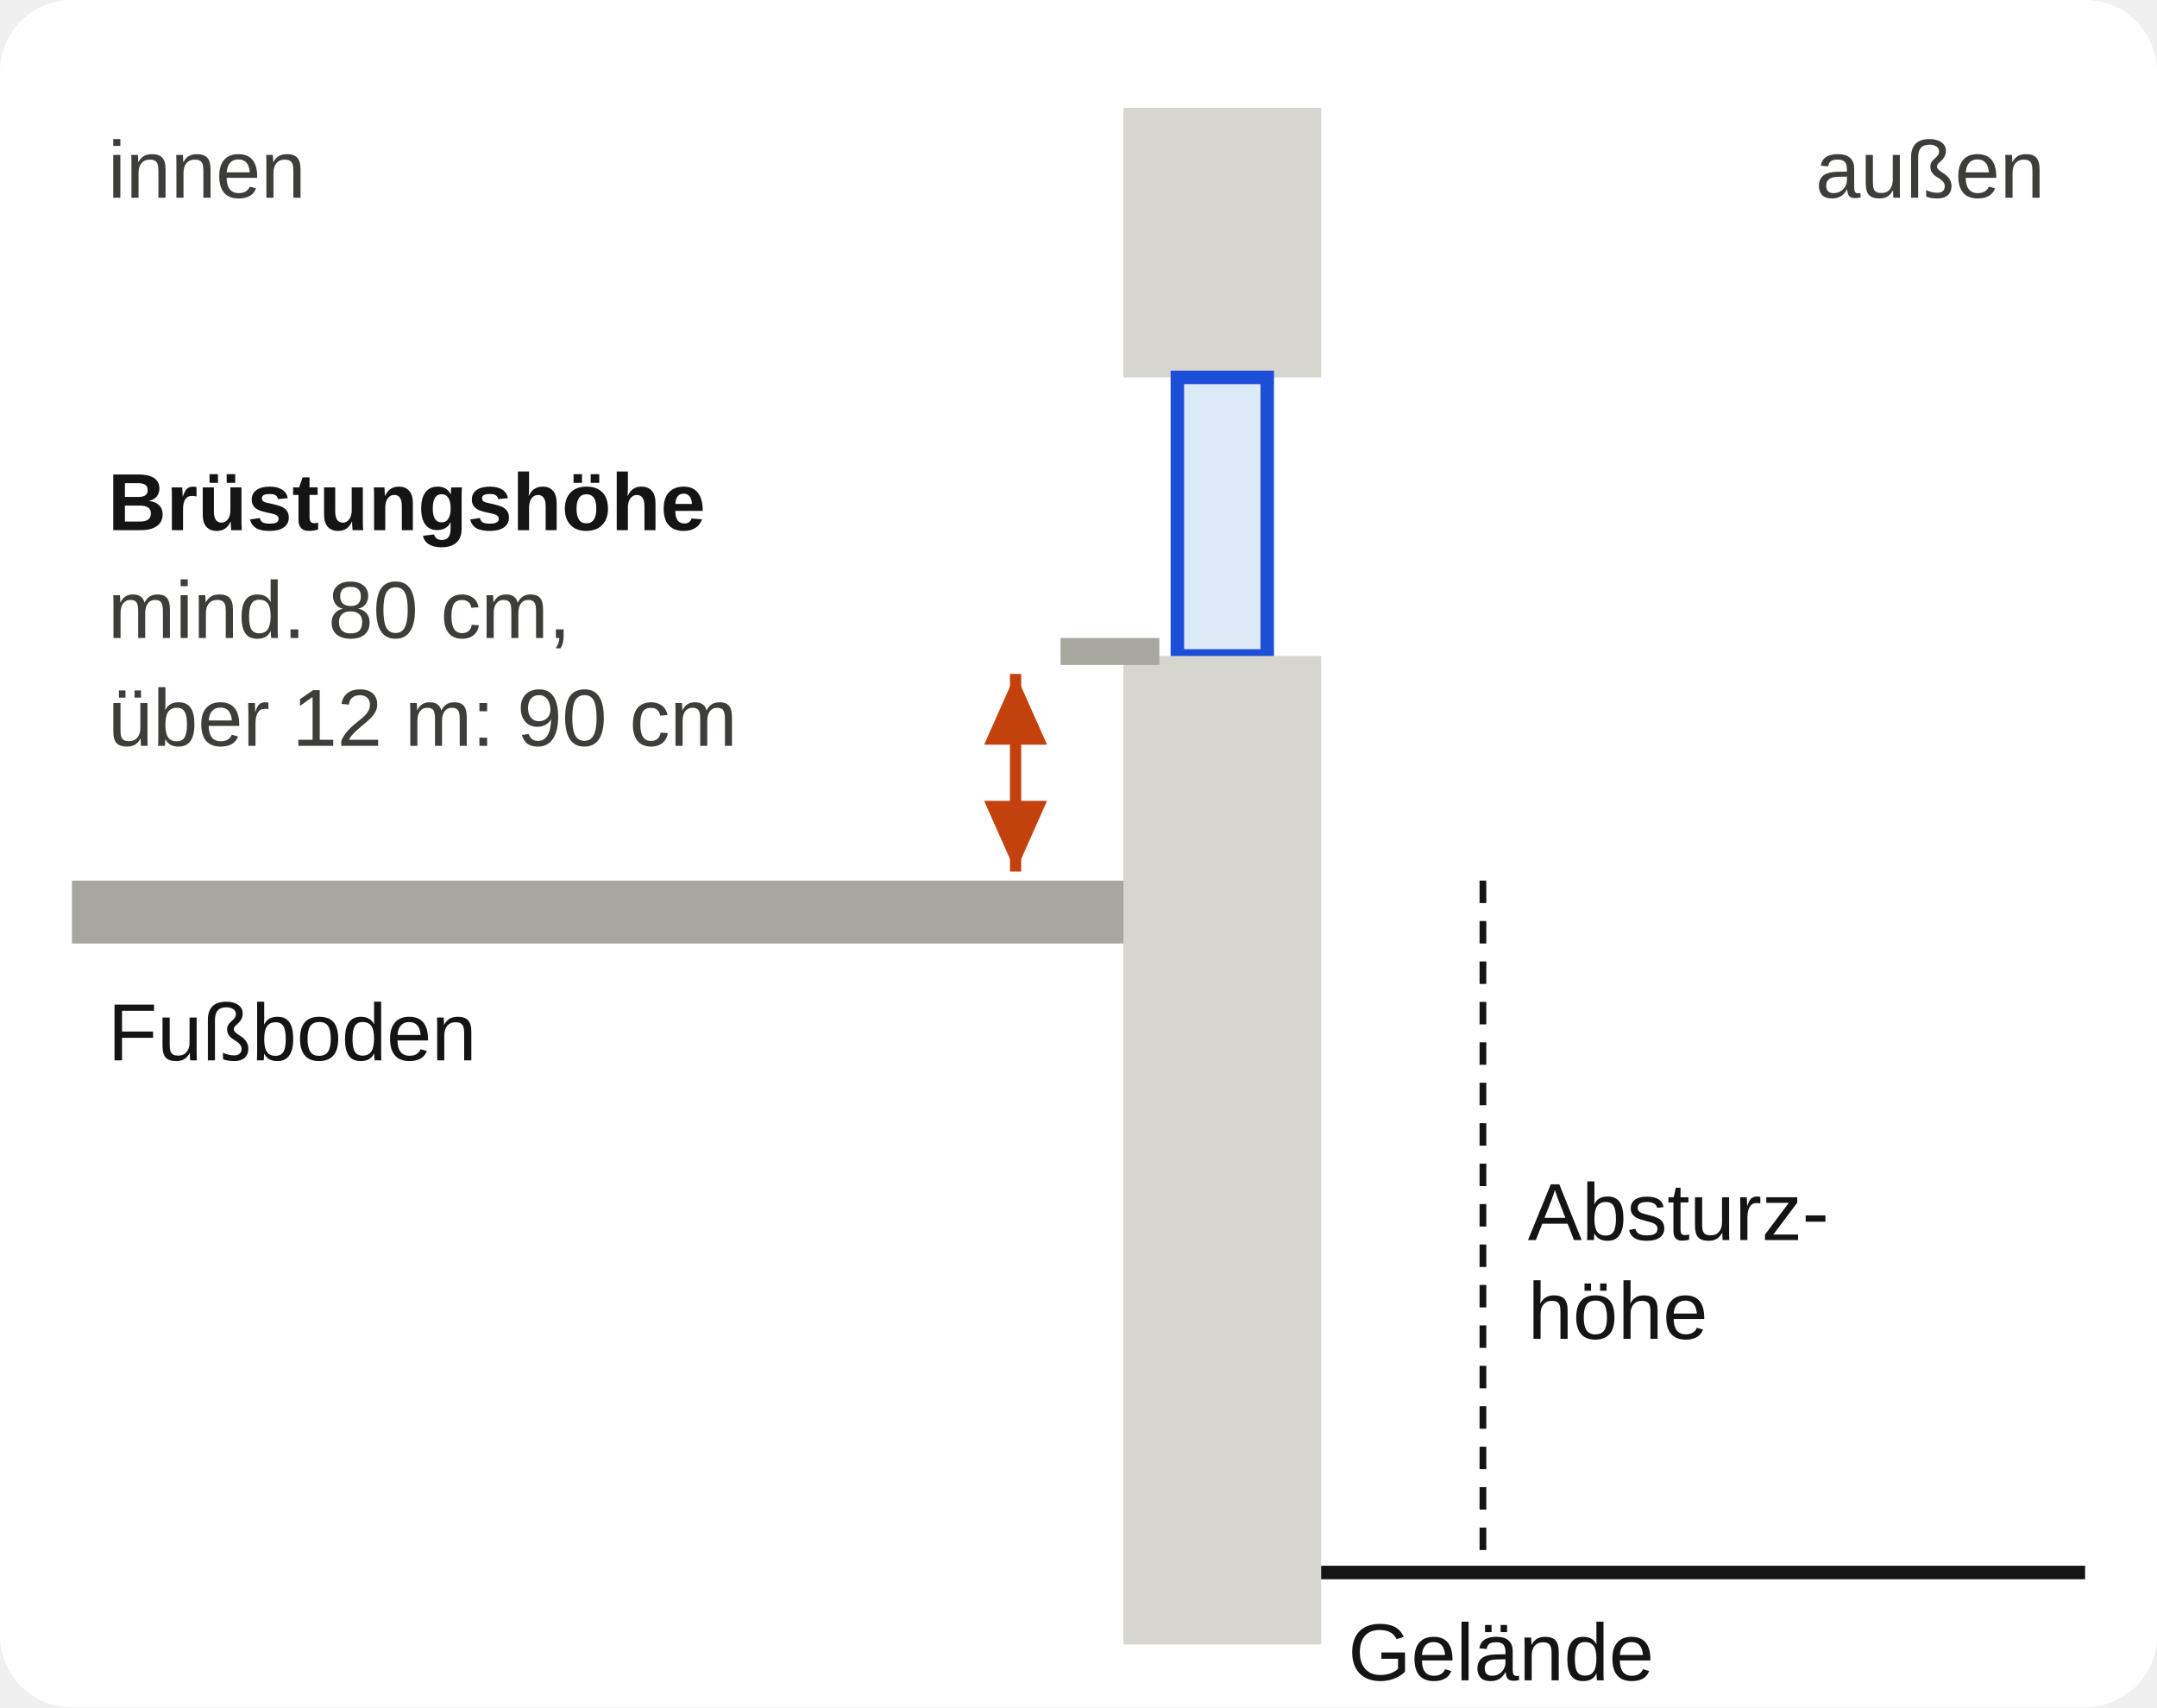
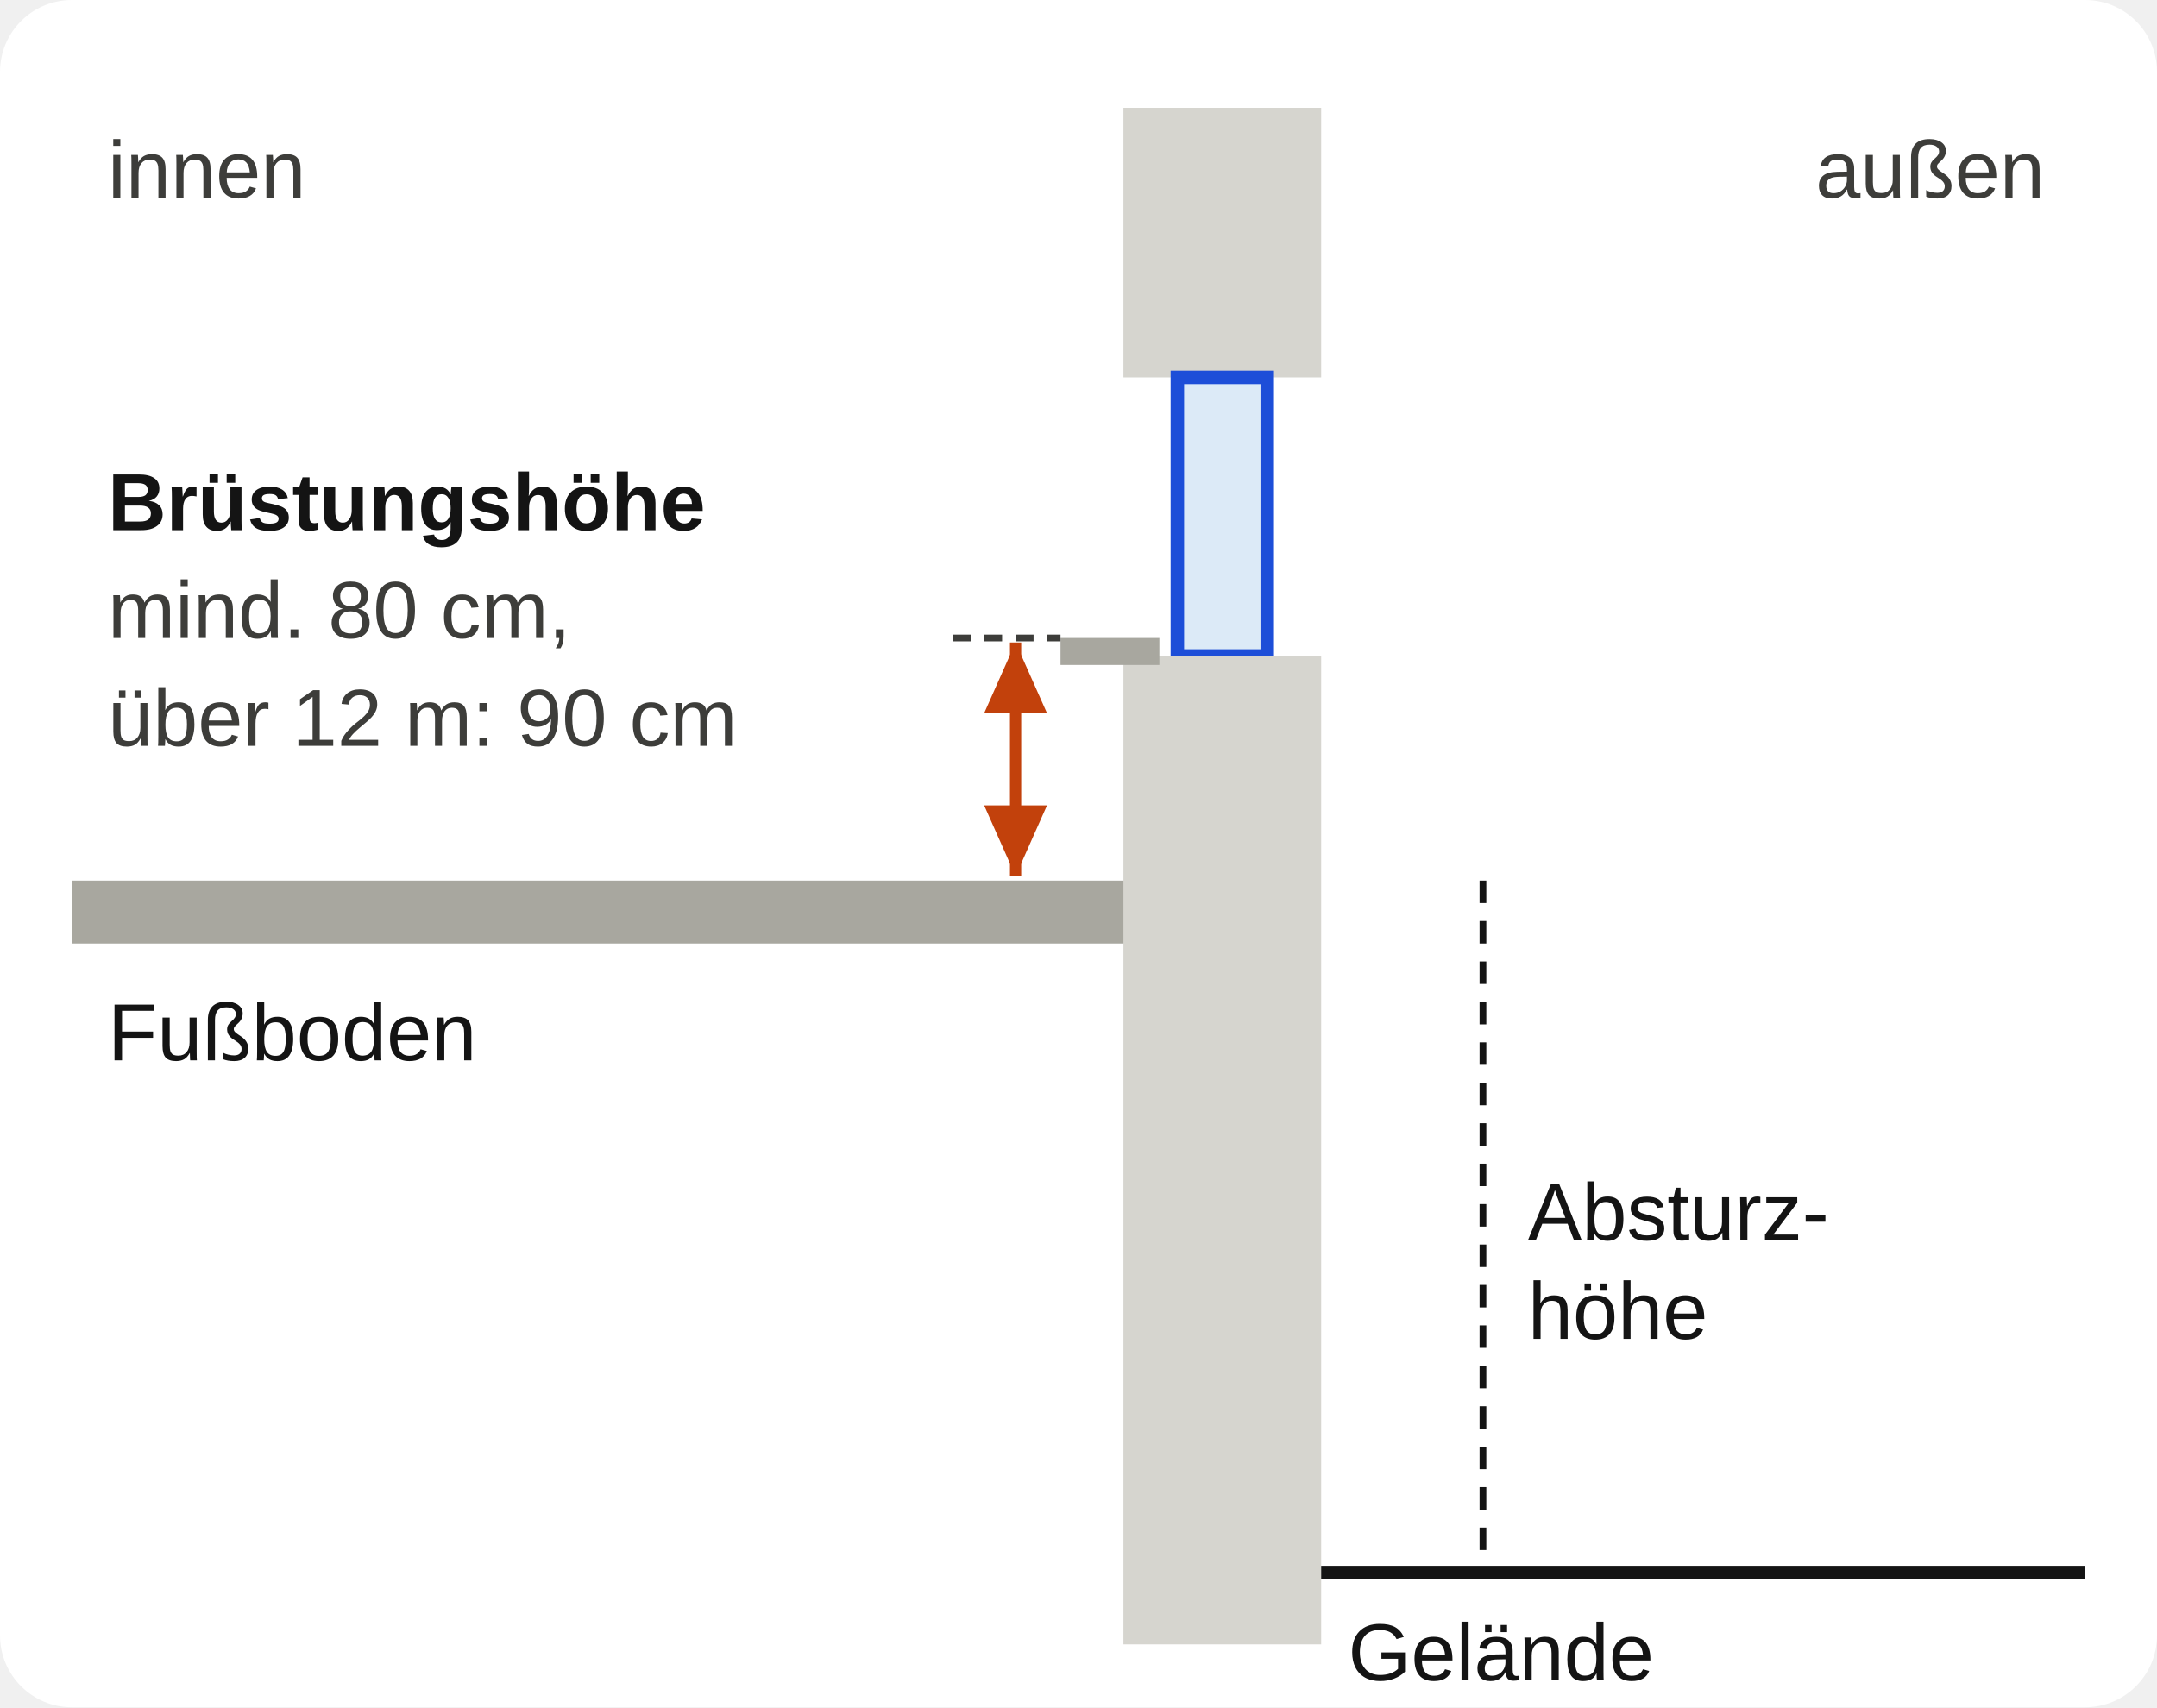
<svg xmlns="http://www.w3.org/2000/svg" viewBox="0 0 480 380" width="480" height="380" role="img" aria-labelledby="t d">
  <defs>
    <marker id="p" viewBox="0 0 10 10" refX="9" refY="5" markerWidth="7" markerHeight="7" orient="auto-start-reverse">
      <path d="M0 1L9 5L0 9z" fill="#c2410c" />
    </marker>
  </defs>
  <rect width="480" height="380" rx="16" fill="#ffffff" />
  <rect x="16" y="196" width="254" height="14" fill="#a8a79f" />
  <rect x="250" y="24" width="44" height="60" fill="#d6d5cf" />
  <rect x="262" y="84" width="20" height="62" fill="#dceaf7" stroke="#1d4ed8" stroke-width="3" />
  <rect x="250" y="146" width="44" height="220" fill="#d6d5cf" />
  <rect x="236" y="142" width="22" height="6" fill="#a8a79f" />
  <line x1="294" y1="350" x2="464" y2="350" stroke="#141414" stroke-width="3" />
-   <line x1="226" y1="194" x2="226" y2="150" stroke="#c2410c" stroke-width="2.5" marker-start="url(#p)" marker-end="url(#p)" />
+   <line x1="212" y1="142" x2="236" y2="142" stroke="#3d3d3a" stroke-width="1.5" stroke-dasharray="4 3" />
+   <line x1="226" y1="195" x2="226" y2="143" stroke="#c2410c" stroke-width="2.5" marker-start="url(#p)" marker-end="url(#p)" />
  <line x1="330" y1="196" x2="330" y2="348" stroke="#141414" stroke-width="1.5" stroke-dasharray="5 4" />
  <g font-family="Helvetica Neue, Arial, sans-serif" font-size="18" fill="#141414">
    <text x="24" y="118" font-weight="700">Brüstungshöhe</text>
    <text x="24" y="142" fill="#3d3d3a">mind. 80 cm,</text>
    <text x="24" y="166" fill="#3d3d3a">über 12 m: 90 cm</text>
    <text x="24" y="236">Fußboden</text>
    <text x="340" y="276">Absturz-</text>
    <text x="340" y="298">höhe</text>
    <text x="300" y="374">Gelände</text>
    <text x="24" y="44" fill="#3d3d3a">innen</text>
    <text x="404" y="44" fill="#3d3d3a">außen</text>
  </g>
</svg>
